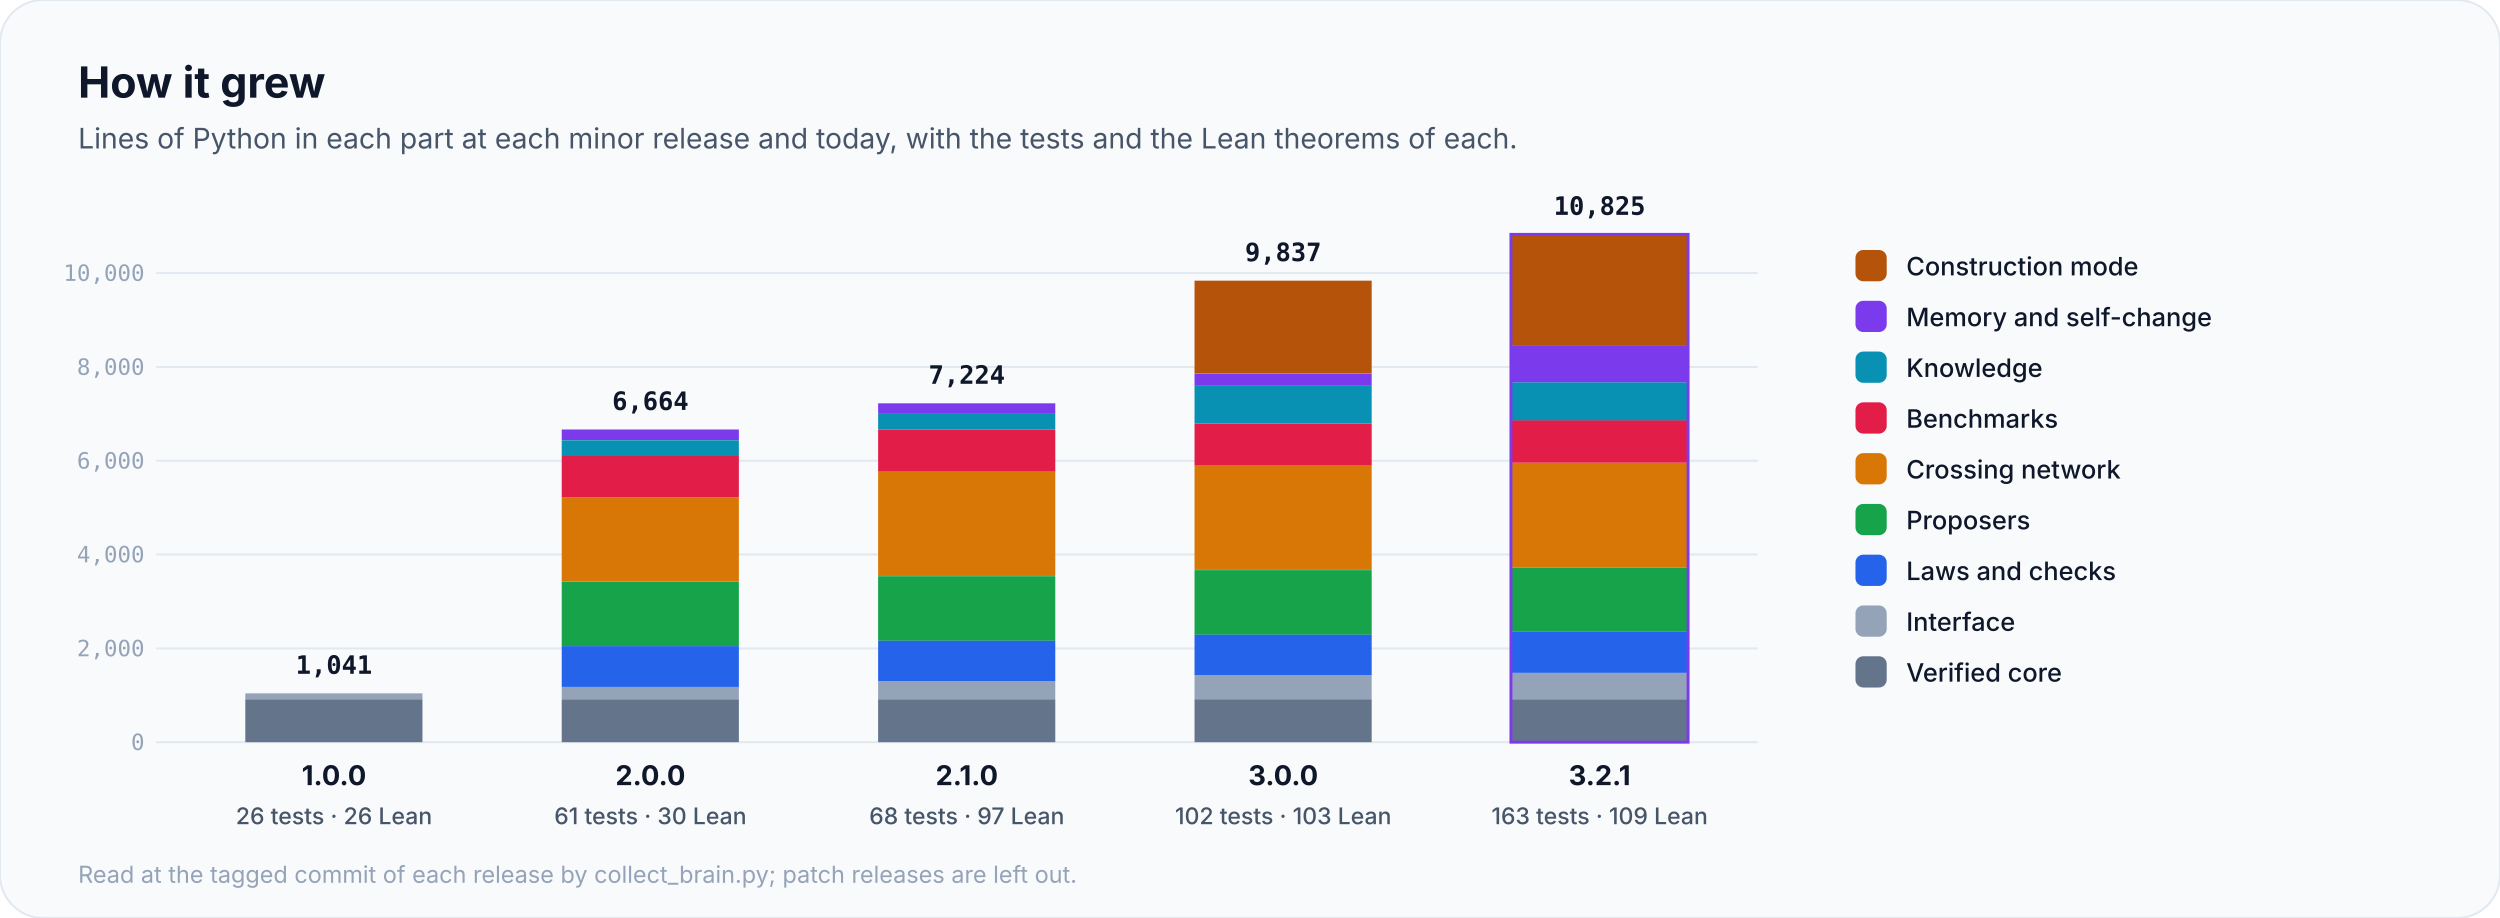
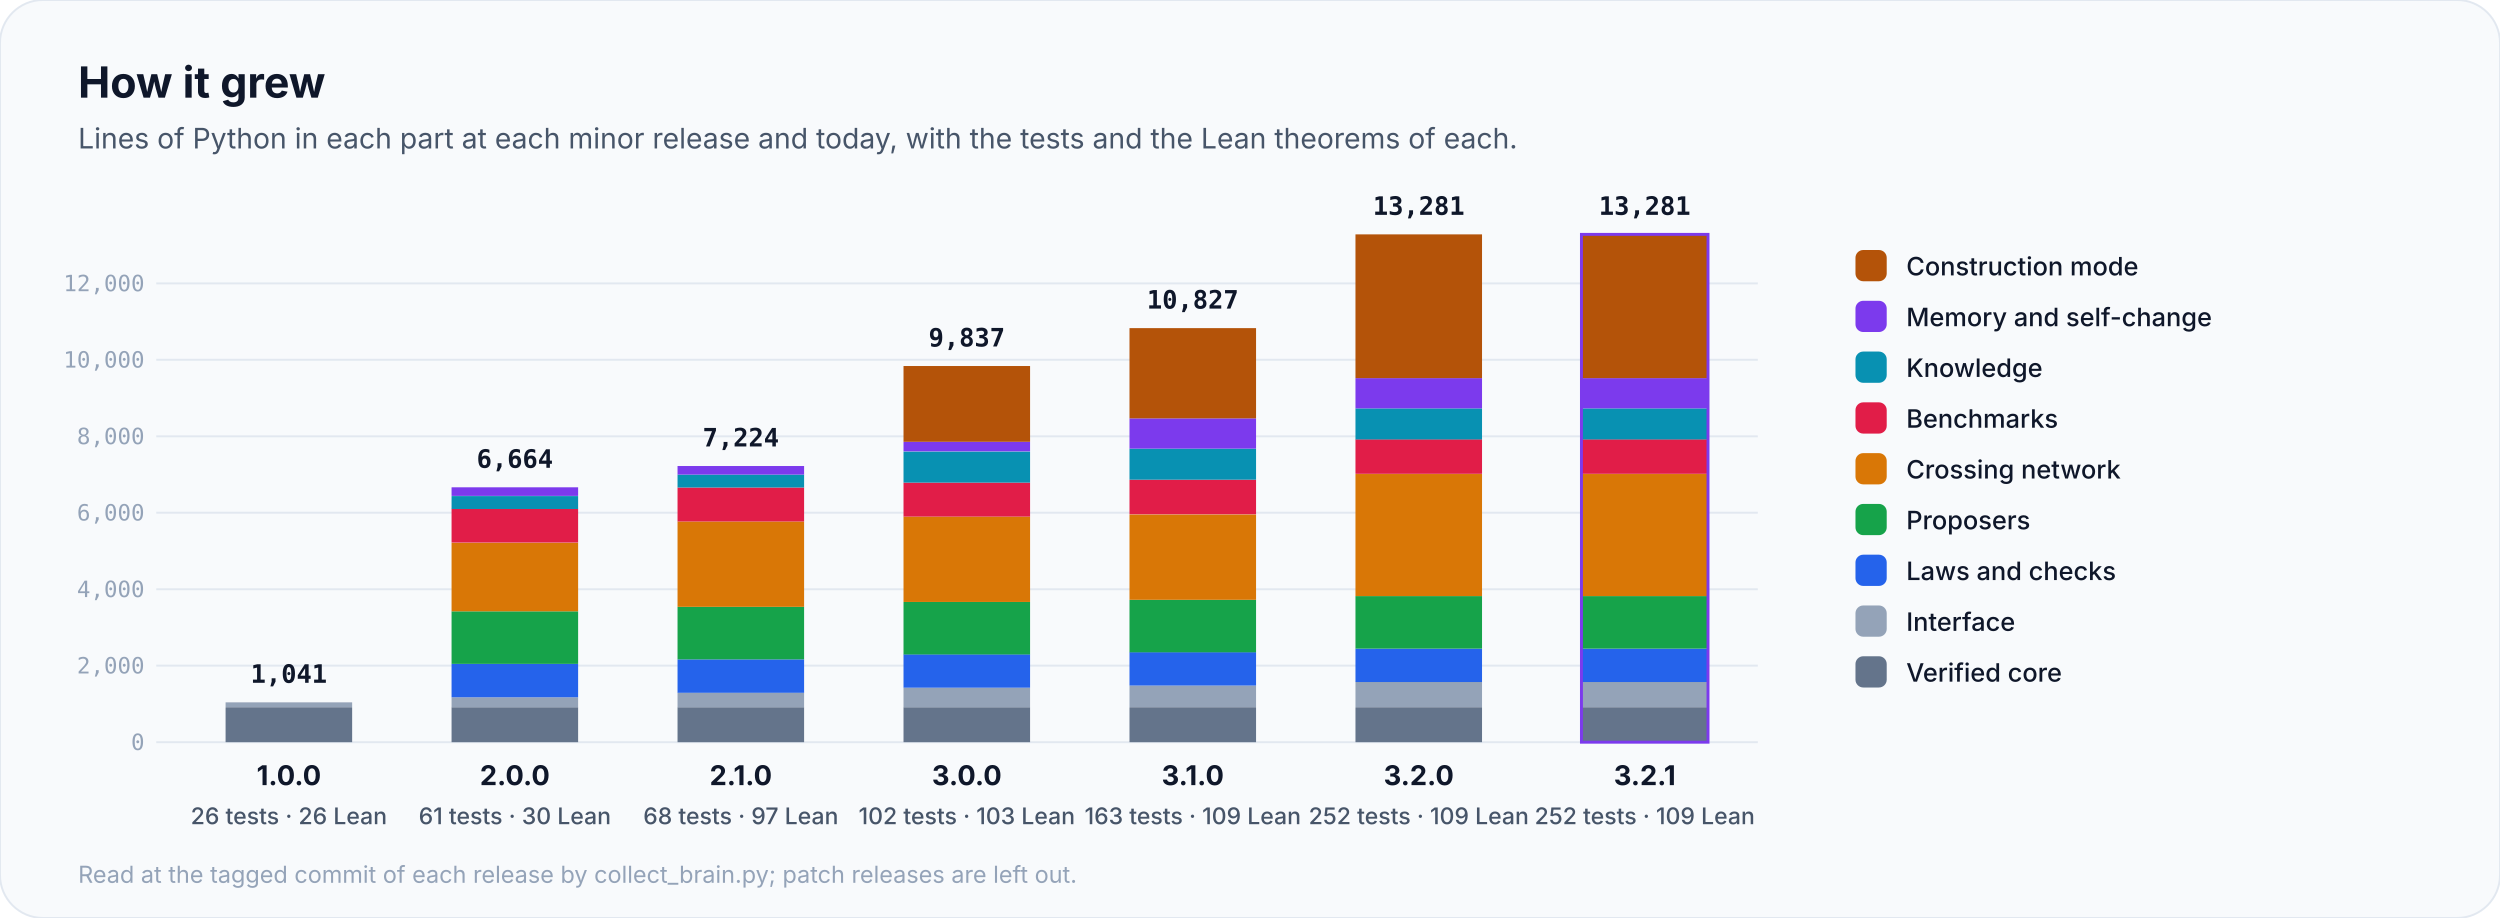
<svg xmlns="http://www.w3.org/2000/svg" viewBox="0 0 1280 470" width="1280" height="470" role="img" aria-label="How Anaxia grew, release by release">
  <style>@keyframes flow{to{stroke-dashoffset:-28}}@keyframes pulse{0%,100%{transform:scale(1)}50%{transform:scale(1.12)}}@keyframes rise{from{transform:scaleX(0)}to{transform:scaleX(1)}}[marker-end]{stroke-dasharray:8 6;animation:flow 1.4s linear infinite}.pulse{transform-box:fill-box;transform-origin:center;animation:pulse 2.4s ease-in-out infinite}.rise{transform-box:fill-box;transform-origin:left;animation:rise 1.8s cubic-bezier(.2,.8,.2,1) both}@keyframes draw{from{stroke-dashoffset:1}to{stroke-dashoffset:0}}.draw{stroke-dasharray:1;stroke-dashoffset:1;animation:draw 1.1s cubic-bezier(.4,0,.2,1) forwards}@keyframes orbit{to{transform:rotate(360deg)}}.orbit{transform-box:fill-box;transform-origin:center;animation:orbit 12s linear infinite}@keyframes grow{from{transform:scaleY(0)}to{transform:scaleY(1)}}.grow{transform-box:fill-box;transform-origin:bottom;animation:grow 1.6s cubic-bezier(.2,.8,.2,1) both}@keyframes fade{from{opacity:0;transform:translateY(10px)}to{opacity:1;transform:none}}.fade{animation:fade .9s cubic-bezier(.2,.8,.2,1) both}@keyframes ping{0%{opacity:.7;transform:scale(1)}100%{opacity:0;transform:scale(2.6)}}.ping{transform-box:fill-box;transform-origin:center;animation:ping 2.2s cubic-bezier(0,0,.2,1) infinite}@keyframes sweep{0%,55%{transform:translateX(-100%)}100%{transform:translateX(100%)}}.sweep{transform-box:fill-box;animation:sweep 7s ease-in-out infinite}@keyframes march{to{stroke-dashoffset:-24}}.march{stroke-dasharray:3 9;animation:march 2s linear infinite}</style>
  <style>@media (prefers-reduced-motion:reduce){*{animation:none!important}.draw{stroke-dashoffset:0!important}.ping,.sweep{display:none}}</style>
  <rect width="1280" height="470" rx="22" fill="#f8fafc" stroke="#e2e8f0" />
  <text x="40.0" y="50.0" font-family="Inter, 'Segoe UI', Roboto, Helvetica, Arial, sans-serif" font-size="22" font-weight="700" fill="#0f172a" text-anchor="start">How it grew</text>
  <text x="40.0" y="76.0" font-family="Inter, 'Segoe UI', Roboto, Helvetica, Arial, sans-serif" font-size="14.5" font-weight="400" fill="#475569" text-anchor="start">Lines of Python in each part at each minor release and today, with the tests and the Lean theorems of each.</text>
  <line x1="80" y1="380.0" x2="900" y2="380.0" stroke="#e2e8f0" />
  <text x="74.0" y="384.0" font-family="'JetBrains Mono', 'SFMono-Regular', Menlo, Consolas, monospace" font-size="11.5" font-weight="500" fill="#94a3b8" text-anchor="end">0</text>
-   <line x1="80" y1="332.0" x2="900" y2="332.0" stroke="#e2e8f0" />
-   <text x="74.0" y="336.0" font-family="'JetBrains Mono', 'SFMono-Regular', Menlo, Consolas, monospace" font-size="11.5" font-weight="500" fill="#94a3b8" text-anchor="end">2,000</text>
-   <line x1="80" y1="283.9" x2="900" y2="283.9" stroke="#e2e8f0" />
-   <text x="74.0" y="287.9" font-family="'JetBrains Mono', 'SFMono-Regular', Menlo, Consolas, monospace" font-size="11.5" font-weight="500" fill="#94a3b8" text-anchor="end">4,000</text>
-   <line x1="80" y1="235.9" x2="900" y2="235.9" stroke="#e2e8f0" />
-   <text x="74.0" y="239.9" font-family="'JetBrains Mono', 'SFMono-Regular', Menlo, Consolas, monospace" font-size="11.5" font-weight="500" fill="#94a3b8" text-anchor="end">6,000</text>
-   <line x1="80" y1="187.9" x2="900" y2="187.9" stroke="#e2e8f0" />
-   <text x="74.0" y="191.9" font-family="'JetBrains Mono', 'SFMono-Regular', Menlo, Consolas, monospace" font-size="11.5" font-weight="500" fill="#94a3b8" text-anchor="end">8,000</text>
-   <line x1="80" y1="139.8" x2="900" y2="139.8" stroke="#e2e8f0" />
-   <text x="74.0" y="143.8" font-family="'JetBrains Mono', 'SFMono-Regular', Menlo, Consolas, monospace" font-size="11.5" font-weight="500" fill="#94a3b8" text-anchor="end">10,000</text>
+   <line x1="80" y1="340.8" x2="900" y2="340.8" stroke="#e2e8f0" />
+   <text x="74.0" y="344.8" font-family="'JetBrains Mono', 'SFMono-Regular', Menlo, Consolas, monospace" font-size="11.5" font-weight="500" fill="#94a3b8" text-anchor="end">2,000</text>
+   <line x1="80" y1="301.7" x2="900" y2="301.7" stroke="#e2e8f0" />
+   <text x="74.0" y="305.7" font-family="'JetBrains Mono', 'SFMono-Regular', Menlo, Consolas, monospace" font-size="11.5" font-weight="500" fill="#94a3b8" text-anchor="end">4,000</text>
+   <line x1="80" y1="262.5" x2="900" y2="262.5" stroke="#e2e8f0" />
+   <text x="74.0" y="266.5" font-family="'JetBrains Mono', 'SFMono-Regular', Menlo, Consolas, monospace" font-size="11.5" font-weight="500" fill="#94a3b8" text-anchor="end">6,000</text>
+   <line x1="80" y1="223.4" x2="900" y2="223.4" stroke="#e2e8f0" />
+   <text x="74.0" y="227.4" font-family="'JetBrains Mono', 'SFMono-Regular', Menlo, Consolas, monospace" font-size="11.5" font-weight="500" fill="#94a3b8" text-anchor="end">8,000</text>
+   <line x1="80" y1="184.2" x2="900" y2="184.2" stroke="#e2e8f0" />
+   <text x="74.0" y="188.2" font-family="'JetBrains Mono', 'SFMono-Regular', Menlo, Consolas, monospace" font-size="11.5" font-weight="500" fill="#94a3b8" text-anchor="end">10,000</text>
+   <line x1="80" y1="145.1" x2="900" y2="145.1" stroke="#e2e8f0" />
+   <text x="74.0" y="149.1" font-family="'JetBrains Mono', 'SFMono-Regular', Menlo, Consolas, monospace" font-size="11.5" font-weight="500" fill="#94a3b8" text-anchor="end">12,000</text>
  <g class="grow" style="animation-delay:0.00s">
-     <rect x="125.6" y="358.0" width="90.7" height="22.0" fill="#64748b" />
-     <rect x="125.6" y="355.0" width="90.7" height="3.0" fill="#94a3b8" />
+     <rect x="115.5" y="362.1" width="64.8" height="17.9" fill="#64748b" />
+     <rect x="115.5" y="359.6" width="64.8" height="2.4" fill="#94a3b8" />
  </g>
-   <text x="171.0" y="345.0" font-family="'JetBrains Mono', 'SFMono-Regular', Menlo, Consolas, monospace" font-size="13" font-weight="700" fill="#0f172a" text-anchor="middle" class="fade" style="animation-delay:1.00s">1,041</text>
-   <text x="171.0" y="402.0" font-family="Inter, 'Segoe UI', Roboto, Helvetica, Arial, sans-serif" font-size="14" font-weight="700" fill="#0f172a" text-anchor="middle">1.0.0</text>
-   <text x="171.0" y="422.0" font-family="Inter, 'Segoe UI', Roboto, Helvetica, Arial, sans-serif" font-size="11.8" font-weight="500" fill="#475569" text-anchor="middle">26 tests · 26 Lean</text>
+   <text x="147.9" y="349.6" font-family="'JetBrains Mono', 'SFMono-Regular', Menlo, Consolas, monospace" font-size="13" font-weight="700" fill="#0f172a" text-anchor="middle" class="fade" style="animation-delay:1.00s">1,041</text>
+   <text x="147.9" y="402.0" font-family="Inter, 'Segoe UI', Roboto, Helvetica, Arial, sans-serif" font-size="14" font-weight="700" fill="#0f172a" text-anchor="middle">1.0.0</text>
+   <text x="147.9" y="422.0" font-family="Inter, 'Segoe UI', Roboto, Helvetica, Arial, sans-serif" font-size="11.8" font-weight="500" fill="#475569" text-anchor="middle">26 tests · 26 Lean</text>
  <g class="grow" style="animation-delay:0.22s">
-     <rect x="287.6" y="358.0" width="90.7" height="22.0" fill="#64748b" />
-     <rect x="287.6" y="351.7" width="90.7" height="6.3" fill="#94a3b8" />
-     <rect x="287.6" y="330.8" width="90.7" height="20.9" fill="#2563eb" />
-     <rect x="287.6" y="297.8" width="90.7" height="33.0" fill="#16a34a" />
-     <rect x="287.6" y="254.7" width="90.7" height="43.1" fill="#d97706" />
-     <rect x="287.6" y="233.4" width="90.7" height="21.3" fill="#e11d48" />
-     <rect x="287.6" y="225.4" width="90.7" height="8.1" fill="#0891b2" />
-     <rect x="287.6" y="219.9" width="90.7" height="5.4" fill="#7c3aed" />
+     <rect x="231.2" y="362.1" width="64.8" height="17.9" fill="#64748b" />
+     <rect x="231.2" y="357.0" width="64.8" height="5.1" fill="#94a3b8" />
+     <rect x="231.2" y="339.9" width="64.8" height="17.1" fill="#2563eb" />
+     <rect x="231.2" y="313.0" width="64.8" height="26.9" fill="#16a34a" />
+     <rect x="231.2" y="277.9" width="64.8" height="35.1" fill="#d97706" />
+     <rect x="231.2" y="260.5" width="64.8" height="17.3" fill="#e11d48" />
+     <rect x="231.2" y="254.0" width="64.8" height="6.6" fill="#0891b2" />
+     <rect x="231.2" y="249.5" width="64.8" height="4.4" fill="#7c3aed" />
  </g>
-   <text x="333.0" y="209.9" font-family="'JetBrains Mono', 'SFMono-Regular', Menlo, Consolas, monospace" font-size="13" font-weight="700" fill="#0f172a" text-anchor="middle" class="fade" style="animation-delay:1.22s">6,664</text>
-   <text x="333.0" y="402.0" font-family="Inter, 'Segoe UI', Roboto, Helvetica, Arial, sans-serif" font-size="14" font-weight="700" fill="#0f172a" text-anchor="middle">2.0.0</text>
-   <text x="333.0" y="422.0" font-family="Inter, 'Segoe UI', Roboto, Helvetica, Arial, sans-serif" font-size="11.8" font-weight="500" fill="#475569" text-anchor="middle">61 tests · 30 Lean</text>
+   <text x="263.6" y="239.5" font-family="'JetBrains Mono', 'SFMono-Regular', Menlo, Consolas, monospace" font-size="13" font-weight="700" fill="#0f172a" text-anchor="middle" class="fade" style="animation-delay:1.22s">6,664</text>
+   <text x="263.6" y="402.0" font-family="Inter, 'Segoe UI', Roboto, Helvetica, Arial, sans-serif" font-size="14" font-weight="700" fill="#0f172a" text-anchor="middle">2.0.0</text>
+   <text x="263.6" y="422.0" font-family="Inter, 'Segoe UI', Roboto, Helvetica, Arial, sans-serif" font-size="11.8" font-weight="500" fill="#475569" text-anchor="middle">61 tests · 30 Lean</text>
  <g class="grow" style="animation-delay:0.44s">
-     <rect x="449.6" y="358.0" width="90.7" height="22.0" fill="#64748b" />
-     <rect x="449.6" y="348.8" width="90.7" height="9.2" fill="#94a3b8" />
-     <rect x="449.6" y="327.9" width="90.7" height="20.9" fill="#2563eb" />
-     <rect x="449.6" y="295.0" width="90.7" height="33.0" fill="#16a34a" />
-     <rect x="449.6" y="241.3" width="90.7" height="53.6" fill="#d97706" />
-     <rect x="449.6" y="220.0" width="90.7" height="21.4" fill="#e11d48" />
-     <rect x="449.6" y="211.9" width="90.7" height="8.1" fill="#0891b2" />
-     <rect x="449.6" y="206.5" width="90.7" height="5.4" fill="#7c3aed" />
+     <rect x="346.9" y="362.1" width="64.8" height="17.9" fill="#64748b" />
+     <rect x="346.9" y="354.6" width="64.8" height="7.5" fill="#94a3b8" />
+     <rect x="346.9" y="337.6" width="64.8" height="17.1" fill="#2563eb" />
+     <rect x="346.9" y="310.7" width="64.8" height="26.9" fill="#16a34a" />
+     <rect x="346.9" y="267.0" width="64.8" height="43.7" fill="#d97706" />
+     <rect x="346.9" y="249.6" width="64.8" height="17.4" fill="#e11d48" />
+     <rect x="346.9" y="243.0" width="64.8" height="6.6" fill="#0891b2" />
+     <rect x="346.9" y="238.6" width="64.8" height="4.4" fill="#7c3aed" />
  </g>
-   <text x="495.0" y="196.5" font-family="'JetBrains Mono', 'SFMono-Regular', Menlo, Consolas, monospace" font-size="13" font-weight="700" fill="#0f172a" text-anchor="middle" class="fade" style="animation-delay:1.44s">7,224</text>
-   <text x="495.0" y="402.0" font-family="Inter, 'Segoe UI', Roboto, Helvetica, Arial, sans-serif" font-size="14" font-weight="700" fill="#0f172a" text-anchor="middle">2.1.0</text>
-   <text x="495.0" y="422.0" font-family="Inter, 'Segoe UI', Roboto, Helvetica, Arial, sans-serif" font-size="11.8" font-weight="500" fill="#475569" text-anchor="middle">68 tests · 97 Lean</text>
+   <text x="379.3" y="228.6" font-family="'JetBrains Mono', 'SFMono-Regular', Menlo, Consolas, monospace" font-size="13" font-weight="700" fill="#0f172a" text-anchor="middle" class="fade" style="animation-delay:1.44s">7,224</text>
+   <text x="379.3" y="402.0" font-family="Inter, 'Segoe UI', Roboto, Helvetica, Arial, sans-serif" font-size="14" font-weight="700" fill="#0f172a" text-anchor="middle">2.1.0</text>
+   <text x="379.3" y="422.0" font-family="Inter, 'Segoe UI', Roboto, Helvetica, Arial, sans-serif" font-size="11.8" font-weight="500" fill="#475569" text-anchor="middle">68 tests · 97 Lean</text>
  <g class="grow" style="animation-delay:0.66s">
-     <rect x="611.6" y="358.0" width="90.7" height="22.0" fill="#64748b" />
-     <rect x="611.6" y="345.7" width="90.7" height="12.2" fill="#94a3b8" />
-     <rect x="611.6" y="324.8" width="90.7" height="20.9" fill="#2563eb" />
-     <rect x="611.6" y="291.9" width="90.7" height="33.0" fill="#16a34a" />
-     <rect x="611.6" y="238.2" width="90.7" height="53.6" fill="#d97706" />
-     <rect x="611.6" y="216.9" width="90.7" height="21.4" fill="#e11d48" />
-     <rect x="611.6" y="197.4" width="90.7" height="19.5" fill="#0891b2" />
-     <rect x="611.6" y="191.4" width="90.7" height="6.1" fill="#7c3aed" />
-     <rect x="611.6" y="143.7" width="90.7" height="47.6" fill="#b45309" />
+     <rect x="462.6" y="362.1" width="64.8" height="17.9" fill="#64748b" />
+     <rect x="462.6" y="352.1" width="64.8" height="10.0" fill="#94a3b8" />
+     <rect x="462.6" y="335.0" width="64.8" height="17.1" fill="#2563eb" />
+     <rect x="462.6" y="308.2" width="64.8" height="26.9" fill="#16a34a" />
+     <rect x="462.6" y="264.5" width="64.8" height="43.7" fill="#d97706" />
+     <rect x="462.6" y="247.1" width="64.8" height="17.4" fill="#e11d48" />
+     <rect x="462.6" y="231.2" width="64.8" height="15.9" fill="#0891b2" />
+     <rect x="462.6" y="226.2" width="64.8" height="4.9" fill="#7c3aed" />
+     <rect x="462.6" y="187.4" width="64.8" height="38.8" fill="#b45309" />
  </g>
-   <text x="657.0" y="133.7" font-family="'JetBrains Mono', 'SFMono-Regular', Menlo, Consolas, monospace" font-size="13" font-weight="700" fill="#0f172a" text-anchor="middle" class="fade" style="animation-delay:1.66s">9,837</text>
-   <text x="657.0" y="402.0" font-family="Inter, 'Segoe UI', Roboto, Helvetica, Arial, sans-serif" font-size="14" font-weight="700" fill="#0f172a" text-anchor="middle">3.0.0</text>
-   <text x="657.0" y="422.0" font-family="Inter, 'Segoe UI', Roboto, Helvetica, Arial, sans-serif" font-size="11.8" font-weight="500" fill="#475569" text-anchor="middle">102 tests · 103 Lean</text>
+   <text x="495.0" y="177.4" font-family="'JetBrains Mono', 'SFMono-Regular', Menlo, Consolas, monospace" font-size="13" font-weight="700" fill="#0f172a" text-anchor="middle" class="fade" style="animation-delay:1.66s">9,837</text>
+   <text x="495.0" y="402.0" font-family="Inter, 'Segoe UI', Roboto, Helvetica, Arial, sans-serif" font-size="14" font-weight="700" fill="#0f172a" text-anchor="middle">3.0.0</text>
+   <text x="495.0" y="422.0" font-family="Inter, 'Segoe UI', Roboto, Helvetica, Arial, sans-serif" font-size="11.8" font-weight="500" fill="#475569" text-anchor="middle">102 tests · 103 Lean</text>
  <g class="grow" style="animation-delay:0.88s">
-     <rect x="773.6" y="358.0" width="90.7" height="22.0" fill="#64748b" />
-     <rect x="773.6" y="344.5" width="90.7" height="13.5" fill="#94a3b8" />
-     <rect x="773.6" y="323.5" width="90.7" height="21.0" fill="#2563eb" />
-     <rect x="773.6" y="290.5" width="90.7" height="33.0" fill="#16a34a" />
-     <rect x="773.6" y="236.9" width="90.7" height="53.6" fill="#d97706" />
-     <rect x="773.6" y="215.1" width="90.7" height="21.8" fill="#e11d48" />
-     <rect x="773.6" y="195.7" width="90.7" height="19.5" fill="#0891b2" />
-     <rect x="773.6" y="176.7" width="90.7" height="19.0" fill="#7c3aed" />
-     <rect x="773.6" y="120.0" width="90.7" height="56.7" fill="#b45309" />
+     <rect x="578.3" y="362.1" width="64.8" height="17.9" fill="#64748b" />
+     <rect x="578.3" y="351.0" width="64.8" height="11.0" fill="#94a3b8" />
+     <rect x="578.3" y="333.9" width="64.8" height="17.1" fill="#2563eb" />
+     <rect x="578.3" y="307.1" width="64.8" height="26.9" fill="#16a34a" />
+     <rect x="578.3" y="263.4" width="64.8" height="43.7" fill="#d97706" />
+     <rect x="578.3" y="245.6" width="64.8" height="17.7" fill="#e11d48" />
+     <rect x="578.3" y="229.7" width="64.8" height="15.9" fill="#0891b2" />
+     <rect x="578.3" y="214.2" width="64.8" height="15.5" fill="#7c3aed" />
+     <rect x="578.3" y="168.0" width="64.8" height="46.2" fill="#b45309" />
  </g>
-   <rect class="ping" x="773.6" y="120.0" width="90.7" height="260.0" fill="none" stroke="#7c3aed" stroke-width="1.5" style="animation-delay:2.48s" />
-   <text x="819.0" y="110.0" font-family="'JetBrains Mono', 'SFMono-Regular', Menlo, Consolas, monospace" font-size="13" font-weight="700" fill="#0f172a" text-anchor="middle" class="fade" style="animation-delay:1.88s">10,825</text>
-   <text x="819.0" y="402.0" font-family="Inter, 'Segoe UI', Roboto, Helvetica, Arial, sans-serif" font-size="14" font-weight="700" fill="#0f172a" text-anchor="middle">3.2.1</text>
-   <text x="819.0" y="422.0" font-family="Inter, 'Segoe UI', Roboto, Helvetica, Arial, sans-serif" font-size="11.8" font-weight="500" fill="#475569" text-anchor="middle">163 tests · 109 Lean</text>
+   <text x="610.7" y="158.0" font-family="'JetBrains Mono', 'SFMono-Regular', Menlo, Consolas, monospace" font-size="13" font-weight="700" fill="#0f172a" text-anchor="middle" class="fade" style="animation-delay:1.88s">10,827</text>
+   <text x="610.7" y="402.0" font-family="Inter, 'Segoe UI', Roboto, Helvetica, Arial, sans-serif" font-size="14" font-weight="700" fill="#0f172a" text-anchor="middle">3.1.0</text>
+   <text x="610.7" y="422.0" font-family="Inter, 'Segoe UI', Roboto, Helvetica, Arial, sans-serif" font-size="11.8" font-weight="500" fill="#475569" text-anchor="middle">163 tests · 109 Lean</text>
+   <g class="grow" style="animation-delay:1.10s">
+     <rect x="694.0" y="362.1" width="64.8" height="17.9" fill="#64748b" />
+     <rect x="694.0" y="349.1" width="64.8" height="12.9" fill="#94a3b8" />
+     <rect x="694.0" y="332.1" width="64.8" height="17.1" fill="#2563eb" />
+     <rect x="694.0" y="305.2" width="64.8" height="26.9" fill="#16a34a" />
+     <rect x="694.0" y="242.7" width="64.8" height="62.5" fill="#d97706" />
+     <rect x="694.0" y="224.9" width="64.8" height="17.7" fill="#e11d48" />
+     <rect x="694.0" y="209.1" width="64.8" height="15.9" fill="#0891b2" />
+     <rect x="694.0" y="193.6" width="64.8" height="15.5" fill="#7c3aed" />
+     <rect x="694.0" y="120.0" width="64.8" height="73.6" fill="#b45309" />
+   </g>
+   <text x="726.4" y="110.0" font-family="'JetBrains Mono', 'SFMono-Regular', Menlo, Consolas, monospace" font-size="13" font-weight="700" fill="#0f172a" text-anchor="middle" class="fade" style="animation-delay:2.10s">13,281</text>
+   <text x="726.4" y="402.0" font-family="Inter, 'Segoe UI', Roboto, Helvetica, Arial, sans-serif" font-size="14" font-weight="700" fill="#0f172a" text-anchor="middle">3.2.0</text>
+   <text x="726.4" y="422.0" font-family="Inter, 'Segoe UI', Roboto, Helvetica, Arial, sans-serif" font-size="11.8" font-weight="500" fill="#475569" text-anchor="middle">252 tests · 109 Lean</text>
+   <g class="grow" style="animation-delay:1.32s">
+     <rect x="809.7" y="362.1" width="64.8" height="17.9" fill="#64748b" />
+     <rect x="809.7" y="349.1" width="64.8" height="12.9" fill="#94a3b8" />
+     <rect x="809.7" y="332.1" width="64.8" height="17.1" fill="#2563eb" />
+     <rect x="809.7" y="305.2" width="64.8" height="26.9" fill="#16a34a" />
+     <rect x="809.7" y="242.7" width="64.8" height="62.5" fill="#d97706" />
+     <rect x="809.7" y="224.9" width="64.8" height="17.7" fill="#e11d48" />
+     <rect x="809.7" y="209.1" width="64.8" height="15.9" fill="#0891b2" />
+     <rect x="809.7" y="193.6" width="64.8" height="15.5" fill="#7c3aed" />
+     <rect x="809.7" y="120.0" width="64.8" height="73.6" fill="#b45309" />
+   </g>
+   <rect class="ping" x="809.7" y="120.0" width="64.8" height="260.0" fill="none" stroke="#7c3aed" stroke-width="1.5" style="animation-delay:2.92s" />
+   <text x="842.1" y="110.0" font-family="'JetBrains Mono', 'SFMono-Regular', Menlo, Consolas, monospace" font-size="13" font-weight="700" fill="#0f172a" text-anchor="middle" class="fade" style="animation-delay:2.32s">13,281</text>
+   <text x="842.1" y="402.0" font-family="Inter, 'Segoe UI', Roboto, Helvetica, Arial, sans-serif" font-size="14" font-weight="700" fill="#0f172a" text-anchor="middle">3.2.1</text>
+   <text x="842.1" y="422.0" font-family="Inter, 'Segoe UI', Roboto, Helvetica, Arial, sans-serif" font-size="11.8" font-weight="500" fill="#475569" text-anchor="middle">252 tests · 109 Lean</text>
  <rect x="950" y="128" width="16" height="16" rx="4" fill="#b45309" />
  <text x="976.0" y="141.0" font-family="Inter, 'Segoe UI', Roboto, Helvetica, Arial, sans-serif" font-size="13" font-weight="500" fill="#0f172a" text-anchor="start">Construction mode</text>
  <rect x="950" y="154" width="16" height="16" rx="4" fill="#7c3aed" />
  <text x="976.0" y="167.0" font-family="Inter, 'Segoe UI', Roboto, Helvetica, Arial, sans-serif" font-size="13" font-weight="500" fill="#0f172a" text-anchor="start">Memory and self-change</text>
  <rect x="950" y="180" width="16" height="16" rx="4" fill="#0891b2" />
  <text x="976.0" y="193.0" font-family="Inter, 'Segoe UI', Roboto, Helvetica, Arial, sans-serif" font-size="13" font-weight="500" fill="#0f172a" text-anchor="start">Knowledge</text>
  <rect x="950" y="206" width="16" height="16" rx="4" fill="#e11d48" />
  <text x="976.0" y="219.0" font-family="Inter, 'Segoe UI', Roboto, Helvetica, Arial, sans-serif" font-size="13" font-weight="500" fill="#0f172a" text-anchor="start">Benchmarks</text>
  <rect x="950" y="232" width="16" height="16" rx="4" fill="#d97706" />
  <text x="976.0" y="245.0" font-family="Inter, 'Segoe UI', Roboto, Helvetica, Arial, sans-serif" font-size="13" font-weight="500" fill="#0f172a" text-anchor="start">Crossing network</text>
  <rect x="950" y="258" width="16" height="16" rx="4" fill="#16a34a" />
  <text x="976.0" y="271.0" font-family="Inter, 'Segoe UI', Roboto, Helvetica, Arial, sans-serif" font-size="13" font-weight="500" fill="#0f172a" text-anchor="start">Proposers</text>
  <rect x="950" y="284" width="16" height="16" rx="4" fill="#2563eb" />
  <text x="976.0" y="297.0" font-family="Inter, 'Segoe UI', Roboto, Helvetica, Arial, sans-serif" font-size="13" font-weight="500" fill="#0f172a" text-anchor="start">Laws and checks</text>
  <rect x="950" y="310" width="16" height="16" rx="4" fill="#94a3b8" />
  <text x="976.0" y="323.0" font-family="Inter, 'Segoe UI', Roboto, Helvetica, Arial, sans-serif" font-size="13" font-weight="500" fill="#0f172a" text-anchor="start">Interface</text>
  <rect x="950" y="336" width="16" height="16" rx="4" fill="#64748b" />
  <text x="976.0" y="349.0" font-family="Inter, 'Segoe UI', Roboto, Helvetica, Arial, sans-serif" font-size="13" font-weight="500" fill="#0f172a" text-anchor="start">Verified core</text>
  <text x="40.0" y="452.0" font-family="Inter, 'Segoe UI', Roboto, Helvetica, Arial, sans-serif" font-size="12" font-weight="400" fill="#94a3b8" text-anchor="start">Read at the tagged commit of each release by collect_brain.py; patch releases are left out.</text>
</svg>
